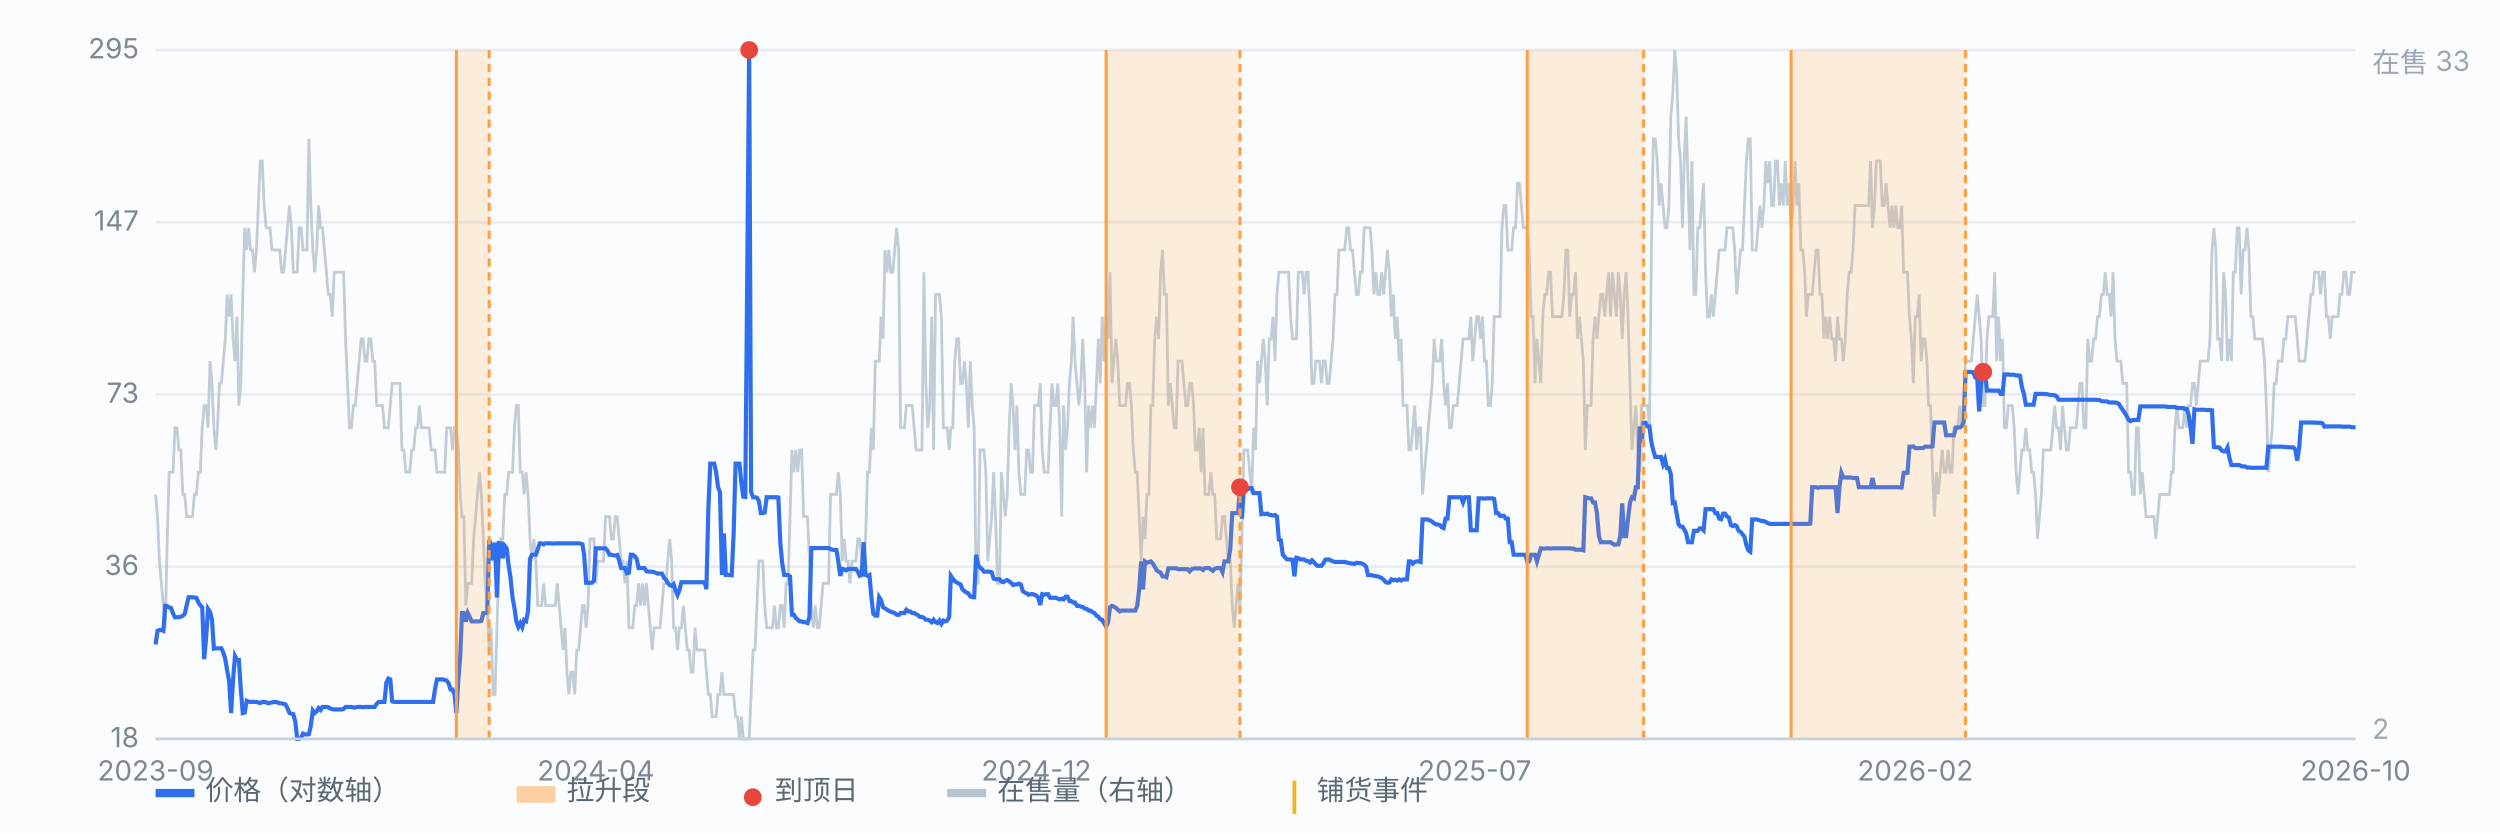
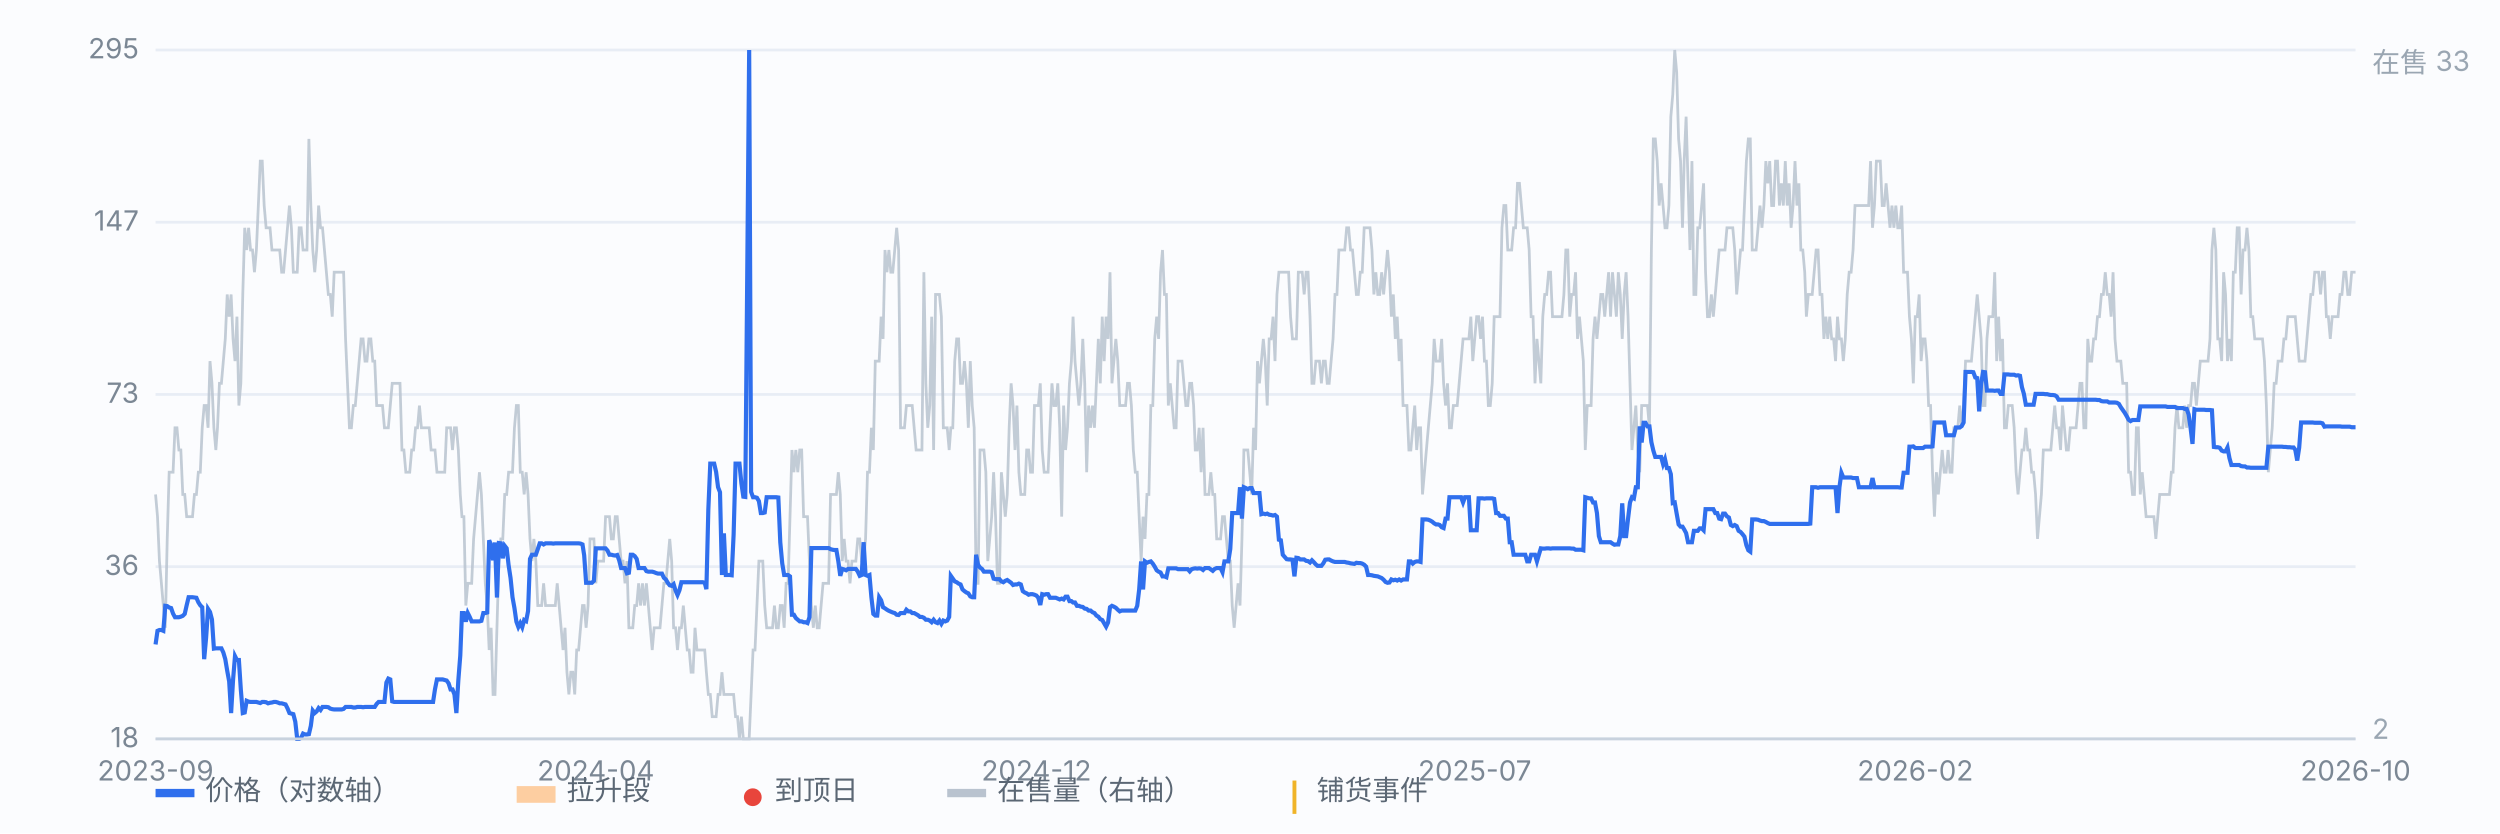
<svg xmlns="http://www.w3.org/2000/svg" viewBox="0 0 900 300" preserveAspectRatio="xMidYMid meet" style="width:100%;max-width:900px;height:auto;display:block" font-family="-apple-system,Segoe UI,Microsoft YaHei,sans-serif" font-size="10">
  <rect x="0" y="0" width="900" height="300" fill="#fbfcfe" />
  <line x1="56" y1="266.0" x2="848" y2="266.0" stroke="#e8edf5" stroke-width="1" />
  <text x="50" y="269.0" text-anchor="end" fill="#7b8794">18</text>
  <line x1="56" y1="204.0" x2="848" y2="204.0" stroke="#e8edf5" stroke-width="1" />
  <text x="50" y="207.0" text-anchor="end" fill="#7b8794">36</text>
  <line x1="56" y1="142.0" x2="848" y2="142.0" stroke="#e8edf5" stroke-width="1" />
  <text x="50" y="145.0" text-anchor="end" fill="#7b8794">73</text>
  <line x1="56" y1="80.0" x2="848" y2="80.0" stroke="#e8edf5" stroke-width="1" />
  <text x="50" y="83.0" text-anchor="end" fill="#7b8794">147</text>
  <line x1="56" y1="18.0" x2="848" y2="18.0" stroke="#e8edf5" stroke-width="1" />
  <text x="50" y="21.0" text-anchor="end" fill="#7b8794">295</text>
  <path d="M56.0 178.0 L56.7 186.0 L57.4 202.0 L58.1 210.0 L58.8 218.0 L59.5 226.0 L60.2 194.0 L60.9 170.0 L61.6 170.0 L62.3 170.0 L63.0 154.0 L63.7 154.0 L64.4 162.0 L65.1 162.0 L65.8 178.0 L66.5 178.0 L67.2 186.0 L67.9 186.0 L68.6 186.0 L69.3 186.0 L70.0 178.0 L70.7 178.0 L71.4 170.0 L72.1 170.0 L72.8 154.0 L73.5 146.0 L74.2 146.0 L74.9 154.0 L75.6 130.0 L76.3 138.0 L77.0 154.0 L77.7 162.0 L78.3 154.0 L79.0 138.0 L79.7 138.0 L80.4 130.0 L81.1 122.0 L81.8 106.0 L82.5 114.0 L83.2 106.0 L83.9 122.0 L84.6 130.0 L85.3 114.0 L86.0 146.0 L86.7 138.0 L87.4 106.0 L88.1 82.0 L88.8 90.0 L89.5 82.0 L90.2 90.0 L90.9 90.0 L91.6 98.0 L92.3 90.0 L93.0 74.0 L93.7 58.0 L94.4 58.0 L95.1 74.0 L95.8 82.0 L96.5 82.0 L97.2 82.0 L97.9 90.0 L98.6 90.0 L99.3 90.0 L100.0 90.0 L100.7 90.0 L101.4 98.0 L102.1 98.0 L102.8 90.0 L103.5 82.0 L104.2 74.0 L104.9 82.0 L105.6 98.0 L106.3 98.0 L107.0 98.0 L107.7 82.0 L108.4 82.0 L109.1 90.0 L109.8 90.0 L110.5 90.0 L111.2 50.0 L111.9 74.0 L112.6 90.0 L113.3 98.0 L114.0 90.0 L114.7 74.0 L115.4 82.0 L116.1 82.0 L116.8 90.0 L117.5 98.0 L118.2 106.0 L118.9 106.0 L119.6 114.0 L120.3 98.0 L121.0 98.0 L121.7 98.0 L122.3 98.0 L123.0 98.0 L123.7 98.0 L124.4 122.0 L125.1 138.0 L125.8 154.0 L126.5 154.0 L127.2 146.0 L127.9 146.0 L128.6 138.0 L129.3 130.0 L130.0 122.0 L130.7 122.0 L131.4 130.0 L132.1 130.0 L132.8 122.0 L133.5 122.0 L134.2 130.0 L134.9 130.0 L135.6 146.0 L136.3 146.0 L137.0 146.0 L137.7 146.0 L138.4 154.0 L139.1 154.0 L139.8 154.0 L140.5 146.0 L141.2 138.0 L141.9 138.0 L142.6 138.0 L143.3 138.0 L144.0 138.0 L144.7 162.0 L145.4 162.0 L146.1 170.0 L146.8 170.0 L147.5 170.0 L148.2 162.0 L148.9 162.0 L149.6 154.0 L150.3 154.0 L151.0 146.0 L151.7 154.0 L152.4 154.0 L153.1 154.0 L153.8 154.0 L154.5 154.0 L155.2 162.0 L155.9 162.0 L156.6 162.0 L157.3 170.0 L158.0 170.0 L158.7 170.0 L159.4 170.0 L160.1 170.0 L160.8 154.0 L161.5 154.0 L162.2 154.0 L162.9 162.0 L163.6 154.0 L164.3 154.0 L165.0 162.0 L165.7 178.0 L166.3 186.0 L167.0 186.0 L167.7 218.0 L168.4 210.0 L169.1 210.0 L169.8 210.0 L170.5 194.0 L171.2 186.0 L171.9 178.0 L172.6 170.0 L173.3 178.0 L174.0 194.0 L174.7 210.0 L175.4 218.0 L176.1 234.0 L176.8 226.0 L177.5 250.0 L178.2 250.0 L178.9 226.0 L179.6 202.0 L180.3 194.0 L181.0 194.0 L181.7 178.0 L182.4 178.0 L183.1 170.0 L183.8 170.0 L184.5 170.0 L185.2 154.0 L185.9 146.0 L186.6 146.0 L187.3 170.0 L188.0 170.0 L188.7 178.0 L189.4 170.0 L190.1 178.0 L190.8 194.0 L191.5 202.0 L192.2 194.0 L192.9 202.0 L193.6 218.0 L194.3 218.0 L195.0 218.0 L195.7 210.0 L196.4 218.0 L197.1 218.0 L197.8 218.0 L198.5 218.0 L199.2 218.0 L199.9 218.0 L200.6 210.0 L201.3 218.0 L202.0 226.0 L202.7 234.0 L203.4 226.0 L204.1 242.0 L204.8 250.0 L205.5 242.0 L206.2 242.0 L206.9 250.0 L207.6 234.0 L208.3 234.0 L209.0 226.0 L209.7 218.0 L210.3 218.0 L211.0 226.0 L211.7 218.0 L212.4 194.0 L213.1 194.0 L213.8 194.0 L214.5 210.0 L215.2 202.0 L215.9 202.0 L216.6 202.0 L217.3 202.0 L218.0 186.0 L218.7 186.0 L219.4 186.0 L220.1 194.0 L220.8 194.0 L221.5 186.0 L222.2 186.0 L222.9 194.0 L223.6 202.0 L224.3 202.0 L225.0 210.0 L225.7 202.0 L226.4 226.0 L227.1 226.0 L227.8 226.0 L228.5 218.0 L229.2 218.0 L229.9 210.0 L230.6 218.0 L231.3 210.0 L232.0 218.0 L232.7 210.0 L233.4 218.0 L234.1 226.0 L234.8 234.0 L235.5 226.0 L236.2 226.0 L236.9 226.0 L237.6 226.0 L238.3 218.0 L239.0 210.0 L239.7 210.0 L240.4 202.0 L241.1 194.0 L241.8 202.0 L242.5 226.0 L243.2 226.0 L243.9 234.0 L244.6 226.0 L245.3 226.0 L246.0 218.0 L246.7 226.0 L247.4 234.0 L248.1 234.0 L248.8 242.0 L249.5 242.0 L250.2 226.0 L250.9 234.0 L251.6 234.0 L252.3 234.0 L253.0 234.0 L253.7 234.0 L254.3 242.0 L255.0 250.0 L255.7 250.0 L256.4 258.0 L257.1 258.0 L257.8 258.0 L258.5 250.0 L259.2 250.0 L259.9 242.0 L260.6 250.0 L261.3 250.0 L262.0 250.0 L262.7 250.0 L263.4 250.0 L264.1 250.0 L264.8 258.0 L265.5 258.0 L266.2 266.0 L266.9 258.0 L267.6 266.0 L268.3 266.0 L269.0 266.0 L269.7 266.0 L270.4 250.0 L271.1 234.0 L271.8 234.0 L272.5 218.0 L273.2 202.0 L273.9 202.0 L274.6 202.0 L275.3 218.0 L276.0 226.0 L276.7 226.0 L277.4 226.0 L278.1 226.0 L278.8 218.0 L279.5 226.0 L280.2 226.0 L280.9 218.0 L281.6 218.0 L282.3 226.0 L283.0 210.0 L283.7 210.0 L284.4 186.0 L285.1 162.0 L285.8 170.0 L286.5 162.0 L287.2 170.0 L287.9 162.0 L288.6 162.0 L289.3 186.0 L290.0 186.0 L290.7 186.0 L291.4 202.0 L292.1 218.0 L292.8 226.0 L293.5 218.0 L294.2 226.0 L294.9 226.0 L295.6 218.0 L296.3 210.0 L297.0 210.0 L297.7 210.0 L298.3 210.0 L299.0 178.0 L299.7 178.0 L300.4 178.0 L301.1 178.0 L301.8 170.0 L302.5 178.0 L303.2 202.0 L303.9 194.0 L304.6 202.0 L305.3 202.0 L306.0 210.0 L306.7 202.0 L307.4 202.0 L308.1 202.0 L308.8 194.0 L309.5 194.0 L310.2 202.0 L310.9 202.0 L311.6 194.0 L312.3 170.0 L313.0 170.0 L313.7 154.0 L314.4 162.0 L315.1 130.0 L315.8 130.0 L316.5 130.0 L317.2 114.0 L317.9 122.0 L318.6 90.0 L319.3 98.0 L320.0 90.0 L320.7 98.0 L321.4 98.0 L322.1 90.0 L322.8 82.0 L323.5 90.0 L324.2 154.0 L324.9 154.0 L325.6 154.0 L326.3 146.0 L327.0 146.0 L327.7 146.0 L328.4 146.0 L329.1 154.0 L329.8 162.0 L330.5 162.0 L331.2 162.0 L331.9 162.0 L332.6 98.0 L333.3 138.0 L334.0 154.0 L334.7 146.0 L335.4 114.0 L336.1 162.0 L336.8 106.0 L337.5 106.0 L338.2 106.0 L338.9 114.0 L339.6 154.0 L340.3 154.0 L341.0 154.0 L341.7 162.0 L342.3 154.0 L343.0 154.0 L343.7 130.0 L344.4 122.0 L345.1 122.0 L345.8 138.0 L346.5 138.0 L347.2 130.0 L347.9 138.0 L348.6 154.0 L349.3 130.0 L350.0 146.0 L350.7 154.0 L351.4 210.0 L352.1 210.0 L352.8 162.0 L353.5 162.0 L354.2 162.0 L354.9 170.0 L355.6 202.0 L356.3 194.0 L357.0 186.0 L357.7 170.0 L358.4 186.0 L359.1 210.0 L359.8 210.0 L360.5 170.0 L361.2 178.0 L361.9 186.0 L362.6 178.0 L363.3 154.0 L364.0 138.0 L364.7 146.0 L365.4 162.0 L366.1 146.0 L366.8 170.0 L367.5 178.0 L368.2 178.0 L368.9 178.0 L369.6 162.0 L370.3 162.0 L371.0 170.0 L371.7 170.0 L372.4 146.0 L373.1 146.0 L373.8 146.0 L374.5 138.0 L375.2 162.0 L375.9 170.0 L376.6 170.0 L377.3 170.0 L378.0 154.0 L378.7 138.0 L379.4 146.0 L380.1 146.0 L380.8 138.0 L381.5 154.0 L382.2 186.0 L382.9 146.0 L383.6 162.0 L384.3 154.0 L385.0 138.0 L385.7 130.0 L386.3 114.0 L387.0 130.0 L387.7 138.0 L388.4 146.0 L389.1 138.0 L389.8 122.0 L390.5 138.0 L391.2 170.0 L391.9 146.0 L392.6 154.0 L393.3 146.0 L394.0 154.0 L394.7 138.0 L395.4 122.0 L396.1 138.0 L396.8 114.0 L397.5 130.0 L398.2 114.0 L398.9 122.0 L399.6 98.0 L400.3 138.0 L401.0 130.0 L401.7 122.0 L402.4 130.0 L403.1 146.0 L403.8 146.0 L404.5 146.0 L405.2 146.0 L405.9 138.0 L406.6 138.0 L407.3 146.0 L408.0 162.0 L408.7 170.0 L409.4 170.0 L410.1 186.0 L410.8 202.0 L411.5 186.0 L412.2 194.0 L412.9 178.0 L413.6 178.0 L414.3 146.0 L415.0 146.0 L415.7 122.0 L416.4 114.0 L417.1 122.0 L417.8 98.0 L418.5 90.0 L419.2 106.0 L419.9 106.0 L420.6 146.0 L421.3 138.0 L422.0 146.0 L422.7 154.0 L423.4 154.0 L424.1 130.0 L424.8 130.0 L425.5 130.0 L426.2 138.0 L426.9 146.0 L427.6 146.0 L428.3 138.0 L429.0 138.0 L429.7 146.0 L430.3 162.0 L431.0 162.0 L431.7 154.0 L432.4 170.0 L433.1 154.0 L433.8 178.0 L434.5 178.0 L435.2 178.0 L435.9 170.0 L436.6 178.0 L437.3 178.0 L438.0 194.0 L438.7 194.0 L439.4 194.0 L440.1 186.0 L440.8 186.0 L441.5 194.0 L442.2 202.0 L442.9 202.0 L443.6 218.0 L444.3 226.0 L445.0 218.0 L445.7 210.0 L446.4 218.0 L447.1 194.0 L447.8 162.0 L448.5 162.0 L449.2 162.0 L449.9 170.0 L450.6 178.0 L451.3 154.0 L452.0 162.0 L452.7 130.0 L453.4 138.0 L454.1 130.0 L454.8 122.0 L455.5 130.0 L456.2 146.0 L456.9 122.0 L457.6 122.0 L458.3 114.0 L459.0 130.0 L459.7 106.0 L460.4 98.0 L461.1 98.0 L461.8 98.0 L462.5 98.0 L463.2 98.0 L463.9 98.0 L464.6 114.0 L465.3 122.0 L466.0 122.0 L466.7 122.0 L467.4 98.0 L468.1 98.0 L468.8 98.0 L469.5 106.0 L470.2 98.0 L470.9 98.0 L471.6 114.0 L472.3 138.0 L473.0 138.0 L473.7 130.0 L474.3 130.0 L475.0 130.0 L475.7 138.0 L476.4 130.0 L477.1 130.0 L477.8 138.0 L478.5 138.0 L479.2 130.0 L479.9 122.0 L480.6 106.0 L481.3 106.0 L482.0 90.0 L482.7 90.0 L483.4 90.0 L484.1 90.0 L484.8 82.0 L485.5 82.0 L486.2 90.0 L486.9 90.0 L487.6 98.0 L488.3 106.0 L489.0 106.0 L489.7 98.0 L490.4 98.0 L491.1 82.0 L491.8 82.0 L492.5 82.0 L493.2 82.0 L493.9 90.0 L494.6 106.0 L495.3 98.0 L496.0 106.0 L496.7 106.0 L497.4 98.0 L498.1 106.0 L498.8 98.0 L499.5 90.0 L500.2 98.0 L500.9 114.0 L501.6 106.0 L502.3 122.0 L503.0 114.0 L503.7 130.0 L504.4 122.0 L505.1 146.0 L505.8 146.0 L506.5 146.0 L507.2 162.0 L507.9 162.0 L508.6 154.0 L509.3 146.0 L510.0 162.0 L510.7 154.0 L511.4 154.0 L512.1 178.0 L512.8 170.0 L513.5 162.0 L514.2 154.0 L514.9 146.0 L515.6 138.0 L516.3 122.0 L517.0 130.0 L517.7 130.0 L518.3 130.0 L519.0 122.0 L519.7 138.0 L520.4 146.0 L521.1 138.0 L521.8 154.0 L522.5 154.0 L523.2 146.0 L523.9 146.0 L524.6 146.0 L525.3 138.0 L526.0 130.0 L526.7 122.0 L527.4 122.0 L528.1 122.0 L528.8 122.0 L529.5 114.0 L530.2 130.0 L530.9 122.0 L531.6 114.0 L532.3 114.0 L533.0 122.0 L533.7 114.0 L534.4 130.0 L535.1 130.0 L535.8 146.0 L536.5 146.0 L537.2 138.0 L537.9 114.0 L538.6 114.0 L539.3 114.0 L540.0 114.0 L540.7 82.0 L541.4 74.0 L542.1 74.0 L542.8 90.0 L543.5 90.0 L544.2 90.0 L544.9 82.0 L545.6 82.0 L546.3 66.0 L547.0 66.0 L547.7 74.0 L548.4 82.0 L549.1 82.0 L549.8 82.0 L550.5 90.0 L551.2 114.0 L551.9 114.0 L552.6 138.0 L553.3 122.0 L554.0 130.0 L554.7 138.0 L555.4 114.0 L556.1 106.0 L556.8 106.0 L557.5 98.0 L558.2 98.0 L558.9 114.0 L559.6 114.0 L560.3 114.0 L561.0 114.0 L561.7 114.0 L562.3 114.0 L563.0 106.0 L563.7 90.0 L564.4 90.0 L565.1 114.0 L565.8 106.0 L566.5 106.0 L567.2 98.0 L567.9 122.0 L568.6 114.0 L569.3 122.0 L570.0 130.0 L570.7 162.0 L571.4 146.0 L572.1 146.0 L572.8 146.0 L573.5 122.0 L574.2 114.0 L574.9 122.0 L575.6 114.0 L576.3 106.0 L577.0 106.0 L577.7 114.0 L578.4 106.0 L579.1 98.0 L579.8 114.0 L580.5 98.0 L581.2 106.0 L581.9 114.0 L582.6 98.0 L583.3 106.0 L584.0 122.0 L584.7 106.0 L585.4 98.0 L586.1 114.0 L586.8 138.0 L587.5 162.0 L588.2 154.0 L588.9 146.0 L589.6 162.0 L590.3 170.0 L591.0 146.0 L591.7 146.0 L592.4 146.0 L593.1 146.0 L593.8 154.0 L594.5 90.0 L595.2 50.0 L595.9 50.0 L596.6 58.0 L597.3 74.0 L598.0 66.0 L598.7 74.0 L599.4 82.0 L600.1 82.0 L600.8 74.0 L601.5 42.0 L602.2 34.0 L602.9 18.0 L603.6 26.0 L604.3 50.0 L605.0 58.0 L605.7 82.0 L606.3 58.0 L607.0 42.0 L607.7 66.0 L608.4 90.0 L609.1 58.0 L609.8 106.0 L610.5 106.0 L611.2 82.0 L611.9 82.0 L612.6 74.0 L613.3 66.0 L614.0 98.0 L614.7 114.0 L615.4 114.0 L616.1 106.0 L616.8 114.0 L617.5 106.0 L618.2 98.0 L618.9 90.0 L619.6 90.0 L620.3 90.0 L621.0 90.0 L621.7 82.0 L622.4 82.0 L623.1 82.0 L623.8 82.0 L624.5 90.0 L625.2 106.0 L625.9 98.0 L626.6 90.0 L627.3 90.0 L628.0 74.0 L628.7 58.0 L629.4 50.0 L630.1 50.0 L630.8 90.0 L631.5 90.0 L632.2 90.0 L632.9 82.0 L633.6 74.0 L634.3 82.0 L635.0 74.0 L635.7 58.0 L636.4 66.0 L637.1 58.0 L637.8 74.0 L638.5 74.0 L639.2 58.0 L639.9 58.0 L640.6 74.0 L641.3 66.0 L642.0 74.0 L642.7 58.0 L643.4 74.0 L644.1 66.0 L644.8 82.0 L645.5 74.0 L646.2 58.0 L646.9 74.0 L647.6 66.0 L648.3 90.0 L649.0 90.0 L649.7 98.0 L650.3 114.0 L651.0 106.0 L651.7 106.0 L652.4 106.0 L653.1 98.0 L653.8 90.0 L654.5 90.0 L655.2 106.0 L655.9 106.0 L656.6 122.0 L657.3 114.0 L658.0 122.0 L658.7 114.0 L659.4 122.0 L660.1 122.0 L660.8 130.0 L661.5 114.0 L662.2 122.0 L662.9 122.0 L663.6 130.0 L664.3 122.0 L665.0 106.0 L665.7 98.0 L666.4 98.0 L667.1 90.0 L667.8 74.0 L668.5 74.0 L669.2 74.0 L669.9 74.0 L670.6 74.0 L671.3 74.0 L672.0 74.0 L672.7 74.0 L673.4 58.0 L674.1 82.0 L674.8 74.0 L675.5 58.0 L676.2 58.0 L676.9 58.0 L677.6 74.0 L678.3 74.0 L679.0 66.0 L679.7 74.0 L680.4 82.0 L681.1 74.0 L681.8 82.0 L682.5 74.0 L683.2 82.0 L683.9 82.0 L684.6 74.0 L685.3 98.0 L686.0 98.0 L686.7 98.0 L687.4 114.0 L688.1 122.0 L688.8 138.0 L689.5 114.0 L690.2 114.0 L690.9 106.0 L691.6 130.0 L692.3 122.0 L693.0 122.0 L693.7 130.0 L694.3 146.0 L695.0 146.0 L695.7 170.0 L696.4 186.0 L697.1 170.0 L697.8 178.0 L698.5 170.0 L699.2 162.0 L699.9 170.0 L700.6 170.0 L701.3 162.0 L702.0 170.0 L702.7 170.0 L703.4 154.0 L704.1 154.0 L704.8 154.0 L705.5 146.0 L706.2 154.0 L706.9 146.0 L707.6 130.0 L708.3 130.0 L709.0 130.0 L709.7 130.0 L710.4 122.0 L711.1 114.0 L711.8 106.0 L712.5 114.0 L713.2 122.0 L713.9 146.0 L714.6 146.0 L715.3 122.0 L716.0 114.0 L716.7 114.0 L717.4 114.0 L718.1 98.0 L718.8 130.0 L719.5 114.0 L720.2 130.0 L720.9 122.0 L721.6 154.0 L722.3 154.0 L723.0 146.0 L723.7 146.0 L724.4 146.0 L725.1 154.0 L725.8 170.0 L726.5 178.0 L727.2 170.0 L727.9 162.0 L728.6 162.0 L729.3 154.0 L730.0 162.0 L730.7 162.0 L731.4 170.0 L732.1 170.0 L732.8 178.0 L733.5 194.0 L734.2 186.0 L734.9 178.0 L735.6 162.0 L736.3 162.0 L737.0 162.0 L737.7 162.0 L738.3 162.0 L739.0 154.0 L739.7 146.0 L740.4 154.0 L741.1 154.0 L741.8 162.0 L742.5 146.0 L743.2 154.0 L743.9 162.0 L744.6 162.0 L745.3 154.0 L746.0 154.0 L746.7 154.0 L747.4 154.0 L748.1 146.0 L748.8 138.0 L749.5 138.0 L750.2 154.0 L750.9 154.0 L751.6 122.0 L752.3 130.0 L753.0 130.0 L753.7 122.0 L754.4 122.0 L755.1 114.0 L755.8 114.0 L756.5 106.0 L757.2 106.0 L757.9 98.0 L758.6 106.0 L759.3 106.0 L760.0 114.0 L760.7 98.0 L761.4 122.0 L762.1 130.0 L762.8 130.0 L763.5 130.0 L764.2 138.0 L764.9 138.0 L765.6 138.0 L766.3 170.0 L767.0 170.0 L767.7 178.0 L768.4 178.0 L769.1 154.0 L769.8 154.0 L770.5 178.0 L771.2 170.0 L771.9 178.0 L772.6 186.0 L773.3 186.0 L774.0 186.0 L774.7 186.0 L775.4 186.0 L776.1 194.0 L776.8 186.0 L777.5 178.0 L778.2 178.0 L778.9 178.0 L779.6 178.0 L780.3 178.0 L781.0 178.0 L781.7 170.0 L782.3 170.0 L783.0 154.0 L783.7 146.0 L784.4 154.0 L785.1 154.0 L785.8 154.0 L786.5 146.0 L787.2 154.0 L787.9 146.0 L788.6 146.0 L789.3 138.0 L790.0 138.0 L790.7 146.0 L791.4 138.0 L792.1 130.0 L792.8 130.0 L793.5 130.0 L794.2 130.0 L794.9 130.0 L795.6 122.0 L796.3 90.0 L797.0 82.0 L797.7 90.0 L798.4 122.0 L799.1 122.0 L799.8 130.0 L800.5 98.0 L801.2 106.0 L801.9 130.0 L802.6 122.0 L803.3 130.0 L804.0 98.0 L804.7 98.0 L805.4 82.0 L806.1 82.0 L806.8 106.0 L807.5 90.0 L808.2 90.0 L808.9 82.0 L809.6 90.0 L810.3 114.0 L811.0 114.0 L811.7 122.0 L812.4 122.0 L813.1 122.0 L813.8 122.0 L814.5 122.0 L815.2 130.0 L815.9 146.0 L816.6 170.0 L817.3 162.0 L818.0 154.0 L818.7 138.0 L819.4 138.0 L820.1 130.0 L820.8 130.0 L821.5 130.0 L822.2 122.0 L822.9 122.0 L823.6 114.0 L824.3 114.0 L825.0 114.0 L825.7 114.0 L826.3 114.0 L827.0 122.0 L827.7 130.0 L828.4 130.0 L829.1 130.0 L829.8 130.0 L830.5 122.0 L831.2 114.0 L831.9 106.0 L832.6 106.0 L833.3 98.0 L834.0 98.0 L834.7 98.0 L835.4 106.0 L836.1 98.0 L836.8 98.0 L837.5 114.0 L838.2 114.0 L838.9 122.0 L839.6 114.0 L840.3 114.0 L841.0 114.0 L841.7 114.0 L842.4 106.0 L843.1 106.0 L843.8 98.0 L844.5 98.0 L845.2 106.0 L845.9 106.0 L846.6 98.0 L847.3 98.0 L848.0 98.0" fill="none" stroke="#b9c3cf" stroke-width="1" opacity="0.85" />
  <text x="854" y="26" fill="#9aa6b2">在售 33</text>
  <text x="854" y="266" fill="#9aa6b2">2</text>
  <path d="M56.0 232.0 L56.7 227.1 L57.4 226.8 L58.1 226.8 L58.8 227.1 L59.5 218.1 L60.2 218.2 L60.9 218.7 L61.6 218.9 L62.3 220.9 L63.0 222.2 L63.7 222.2 L64.4 222.2 L65.1 222.0 L65.8 221.7 L66.5 221.0 L67.2 217.9 L67.9 215.0 L68.6 215.0 L69.3 215.0 L70.0 215.1 L70.7 215.2 L71.4 216.8 L72.1 217.9 L72.8 218.6 L73.5 237.3 L74.2 229.6 L74.9 219.2 L75.6 220.3 L76.3 223.0 L77.0 233.5 L77.7 233.4 L78.3 233.4 L79.0 233.4 L79.7 233.4 L80.4 234.9 L81.1 237.3 L81.8 241.5 L82.5 245.3 L83.2 256.7 L83.9 244.8 L84.6 236.2 L85.3 237.6 L86.0 237.6 L86.7 248.3 L87.4 256.7 L88.1 256.5 L88.8 252.3 L89.5 252.6 L90.2 252.7 L90.9 252.7 L91.6 252.7 L92.3 252.7 L93.0 252.9 L93.7 253.1 L94.4 252.7 L95.1 252.7 L95.8 252.8 L96.5 253.2 L97.2 253.0 L97.9 252.9 L98.6 252.7 L99.3 252.7 L100.0 252.9 L100.7 253.2 L101.4 253.2 L102.1 253.4 L102.8 253.6 L103.5 255.0 L104.2 256.7 L104.9 256.9 L105.6 257.1 L106.3 259.8 L107.0 266.0 L107.7 266.0 L108.4 265.6 L109.1 264.1 L109.8 264.4 L110.5 264.4 L111.2 264.3 L111.9 261.3 L112.6 255.8 L113.3 256.7 L114.0 256.1 L114.7 254.9 L115.4 255.6 L116.1 254.5 L116.8 254.5 L117.5 254.5 L118.2 254.6 L118.9 255.1 L119.6 255.3 L120.3 255.4 L121.0 255.4 L121.7 255.4 L122.3 255.4 L123.0 255.4 L123.7 255.2 L124.4 254.5 L125.1 254.5 L125.8 254.5 L126.5 254.5 L127.2 254.7 L127.9 254.7 L128.6 254.5 L129.3 254.5 L130.0 254.5 L130.7 254.6 L131.4 254.5 L132.1 254.5 L132.8 254.5 L133.5 254.5 L134.2 254.5 L134.9 254.5 L135.6 253.4 L136.3 252.7 L137.0 252.7 L137.7 252.7 L138.4 252.7 L139.1 245.7 L139.8 244.3 L140.5 244.6 L141.2 252.5 L141.9 252.7 L142.6 252.7 L143.3 252.7 L144.0 252.7 L144.7 252.7 L145.4 252.7 L146.1 252.7 L146.8 252.7 L147.5 252.7 L148.2 252.7 L148.9 252.7 L149.6 252.7 L150.3 252.7 L151.0 252.7 L151.7 252.7 L152.4 252.7 L153.1 252.7 L153.8 252.7 L154.5 252.7 L155.2 252.7 L155.9 252.7 L156.6 248.1 L157.3 244.6 L158.0 244.6 L158.7 244.6 L159.4 244.6 L160.1 244.8 L160.8 245.0 L161.5 246.0 L162.2 248.2 L162.9 248.2 L163.6 250.0 L164.3 256.7 L165.0 244.9 L165.7 236.0 L166.3 220.7 L167.0 220.7 L167.7 223.8 L168.4 220.7 L169.1 222.1 L169.8 223.7 L170.5 223.7 L171.2 223.7 L171.9 223.7 L172.6 223.7 L173.3 223.5 L174.0 220.7 L174.7 220.7 L175.4 220.5 L176.1 194.5 L176.8 196.2 L177.5 201.7 L178.2 195.3 L178.9 215.1 L179.6 195.5 L180.3 195.6 L181.0 201.0 L181.7 196.5 L182.4 197.4 L183.1 203.5 L183.8 208.1 L184.5 215.0 L185.2 218.9 L185.9 223.8 L186.6 225.7 L187.3 224.3 L188.0 225.8 L188.7 223.2 L189.4 223.6 L190.1 220.0 L190.8 201.2 L191.5 199.7 L192.2 199.7 L192.9 199.7 L193.6 197.7 L194.3 195.6 L195.0 195.6 L195.7 196.0 L196.4 195.6 L197.1 195.6 L197.8 195.6 L198.5 195.6 L199.2 195.7 L199.9 195.6 L200.6 195.6 L201.3 195.6 L202.0 195.6 L202.7 195.6 L203.4 195.6 L204.1 195.6 L204.8 195.6 L205.5 195.6 L206.2 195.6 L206.9 195.6 L207.6 195.6 L208.3 195.6 L209.0 195.7 L209.7 196.0 L210.3 199.9 L211.0 209.8 L211.7 209.8 L212.4 209.8 L213.1 209.8 L213.8 209.1 L214.5 197.4 L215.2 197.4 L215.9 197.4 L216.6 197.4 L217.3 197.4 L218.0 197.4 L218.7 198.2 L219.4 199.7 L220.1 199.7 L220.8 199.9 L221.5 200.0 L222.2 199.8 L222.9 201.7 L223.6 204.5 L224.3 204.5 L225.0 204.5 L225.7 206.4 L226.4 206.2 L227.1 199.7 L227.8 199.7 L228.5 200.2 L229.2 201.2 L229.9 204.5 L230.6 204.5 L231.3 204.5 L232.0 204.5 L232.7 205.6 L233.4 205.8 L234.1 205.8 L234.8 205.8 L235.5 206.0 L236.2 206.3 L236.9 206.5 L237.6 206.5 L238.3 206.5 L239.0 208.0 L239.7 208.6 L240.4 209.8 L241.1 210.7 L241.8 210.9 L242.5 210.3 L243.2 212.6 L243.9 214.2 L244.6 212.5 L245.3 209.6 L246.0 209.6 L246.7 209.6 L247.4 209.6 L248.1 209.6 L248.8 209.6 L249.5 209.6 L250.2 209.6 L250.9 209.6 L251.6 209.6 L252.3 209.6 L253.0 209.6 L253.7 209.8 L254.3 212.1 L255.0 183.4 L255.7 166.9 L256.4 166.9 L257.1 166.9 L257.8 169.9 L258.5 175.4 L259.2 177.2 L259.9 207.0 L260.6 192.0 L261.3 207.0 L262.0 207.0 L262.7 207.0 L263.4 207.1 L264.1 192.5 L264.8 166.9 L265.5 166.9 L266.2 166.9 L266.9 174.0 L267.6 178.8 L268.3 178.9 L269.0 99.3 L269.7 18.0 L270.4 177.1 L271.1 179.0 L271.8 179.0 L272.5 179.2 L273.2 180.4 L273.9 184.7 L274.6 184.7 L275.3 184.5 L276.0 179.0 L276.7 179.0 L277.4 179.0 L278.1 179.0 L278.8 179.0 L279.5 179.0 L280.2 179.1 L280.9 195.2 L281.6 202.8 L282.3 207.0 L283.0 207.0 L283.7 207.0 L284.4 207.5 L285.1 221.3 L285.8 221.3 L286.5 222.5 L287.2 223.1 L287.9 223.7 L288.6 223.7 L289.3 224.0 L290.0 224.0 L290.7 224.3 L291.4 222.2 L292.1 197.3 L292.8 197.3 L293.5 197.3 L294.2 197.3 L294.9 197.3 L295.6 197.3 L296.3 197.3 L297.0 197.3 L297.7 197.3 L298.3 197.3 L299.0 197.7 L299.7 197.9 L300.4 198.0 L301.1 198.0 L301.8 202.1 L302.5 207.3 L303.2 204.8 L303.9 205.0 L304.6 205.3 L305.3 204.8 L306.0 204.8 L306.7 204.8 L307.4 204.8 L308.1 204.8 L308.8 205.8 L309.5 207.3 L310.2 207.0 L310.9 195.2 L311.6 207.0 L312.3 207.3 L313.0 207.0 L313.7 215.0 L314.4 221.0 L315.1 221.6 L315.8 221.6 L316.5 215.0 L317.2 216.1 L317.9 218.6 L318.6 219.0 L319.3 219.5 L320.0 219.9 L320.7 220.2 L321.4 220.5 L322.1 220.7 L322.8 221.3 L323.5 221.4 L324.2 220.7 L324.9 220.7 L325.6 220.7 L326.3 219.5 L327.0 220.1 L327.7 220.1 L328.4 220.7 L329.1 220.7 L329.8 221.1 L330.5 221.5 L331.2 222.1 L331.9 222.1 L332.6 222.4 L333.3 223.1 L334.0 223.1 L334.7 223.4 L335.4 224.0 L336.1 223.1 L336.8 224.0 L337.5 224.3 L338.2 223.4 L338.9 224.6 L339.6 223.4 L340.3 223.7 L341.0 223.4 L341.7 222.1 L342.3 207.3 L343.0 208.3 L343.7 209.3 L344.4 209.6 L345.1 210.1 L345.8 210.4 L346.5 212.2 L347.2 212.8 L347.9 213.3 L348.6 213.6 L349.3 214.7 L350.0 215.0 L350.7 215.0 L351.4 199.7 L352.1 203.3 L352.8 204.3 L353.5 204.8 L354.2 205.8 L354.9 205.8 L355.6 205.8 L356.3 205.8 L357.0 206.0 L357.7 208.3 L358.4 208.5 L359.1 208.5 L359.8 208.5 L360.5 209.3 L361.2 209.6 L361.9 209.1 L362.6 208.8 L363.3 209.3 L364.0 209.8 L364.7 210.6 L365.4 210.4 L366.1 210.4 L366.8 210.1 L367.5 210.4 L368.2 212.8 L368.9 213.3 L369.6 213.6 L370.3 214.1 L371.0 213.9 L371.7 213.9 L372.4 214.1 L373.1 214.4 L373.8 215.2 L374.5 217.8 L375.2 213.9 L375.9 214.1 L376.6 213.9 L377.3 213.9 L378.0 215.2 L378.7 215.2 L379.4 215.2 L380.1 215.2 L380.8 215.5 L381.5 215.8 L382.2 215.5 L382.9 215.8 L383.6 214.8 L384.3 214.8 L385.0 216.4 L385.7 216.4 L386.3 216.9 L387.0 216.9 L387.7 218.1 L388.4 218.1 L389.1 218.4 L389.8 218.5 L390.5 219.1 L391.2 219.2 L391.9 219.8 L392.6 219.8 L393.3 220.4 L394.0 220.7 L394.7 221.6 L395.4 222.0 L396.1 222.9 L396.8 223.2 L397.5 224.4 L398.2 225.6 L398.9 224.1 L399.6 218.6 L400.3 218.1 L401.0 218.4 L401.7 218.8 L402.4 219.5 L403.1 220.1 L403.8 219.8 L404.5 219.8 L405.2 219.8 L405.9 219.8 L406.6 219.8 L407.3 219.8 L408.0 219.8 L408.7 219.8 L409.4 218.1 L410.1 212.2 L410.8 202.1 L411.5 212.2 L412.2 202.1 L412.9 202.6 L413.6 202.3 L414.3 202.1 L415.0 202.9 L415.7 204.0 L416.4 205.3 L417.1 205.8 L417.8 206.1 L418.5 207.5 L419.2 207.5 L419.9 207.8 L420.6 204.6 L421.3 204.6 L422.0 204.6 L422.7 204.6 L423.4 204.6 L424.1 204.9 L424.8 204.9 L425.5 204.9 L426.2 204.9 L426.9 204.9 L427.6 204.9 L428.3 205.7 L429.0 204.9 L429.7 204.7 L430.3 204.6 L431.0 204.7 L431.7 204.6 L432.4 204.7 L433.1 205.2 L433.8 204.5 L434.5 204.5 L435.2 204.5 L435.9 205.0 L436.6 205.5 L437.3 204.8 L438.0 204.5 L438.7 204.5 L439.4 204.5 L440.1 206.0 L440.8 202.1 L441.5 202.1 L442.2 202.1 L442.9 197.6 L443.6 184.7 L444.3 184.7 L445.0 184.7 L445.7 184.7 L446.4 175.4 L447.1 186.7 L447.8 175.4 L448.5 175.7 L449.2 176.1 L449.9 175.7 L450.6 175.7 L451.3 177.5 L452.0 177.5 L452.7 177.5 L453.4 177.5 L454.1 185.1 L454.8 184.9 L455.5 185.1 L456.2 184.9 L456.9 185.3 L457.6 185.4 L458.3 185.6 L459.0 185.4 L459.7 186.0 L460.4 194.3 L461.1 194.5 L461.8 199.7 L462.5 200.5 L463.2 201.3 L463.9 201.4 L464.6 201.4 L465.3 201.5 L466.0 207.5 L466.7 200.8 L467.4 200.9 L468.1 201.4 L468.8 201.4 L469.5 201.4 L470.2 201.9 L470.9 202.0 L471.6 202.5 L472.3 201.7 L473.0 202.4 L473.7 203.2 L474.3 203.7 L475.0 203.7 L475.7 203.7 L476.4 202.8 L477.1 201.5 L477.8 201.4 L478.5 201.4 L479.2 201.8 L479.9 202.1 L480.6 202.3 L481.3 202.3 L482.0 202.3 L482.7 202.3 L483.4 202.3 L484.1 202.3 L484.8 202.5 L485.5 202.6 L486.2 202.8 L486.9 202.9 L487.6 203.0 L488.3 202.6 L489.0 202.7 L489.7 202.7 L490.4 202.9 L491.1 203.3 L491.8 204.0 L492.5 207.0 L493.2 207.0 L493.9 207.1 L494.6 207.3 L495.3 207.4 L496.0 207.5 L496.7 207.8 L497.4 208.1 L498.1 208.7 L498.8 209.5 L499.5 209.8 L500.2 209.7 L500.9 208.6 L501.6 208.9 L502.3 208.7 L503.0 209.0 L503.7 208.6 L504.4 209.0 L505.1 208.6 L505.8 208.6 L506.5 208.6 L507.2 202.1 L507.9 202.1 L508.6 202.9 L509.3 202.3 L510.0 202.1 L510.7 202.1 L511.4 202.3 L512.1 187.0 L512.8 187.0 L513.5 187.0 L514.2 187.1 L514.9 187.4 L515.6 187.8 L516.3 188.4 L517.0 188.8 L517.7 188.8 L518.3 189.0 L519.0 189.8 L519.7 190.1 L520.4 186.7 L521.1 186.7 L521.8 179.0 L522.5 179.0 L523.2 179.0 L523.9 179.0 L524.6 179.0 L525.3 179.0 L526.0 179.0 L526.7 180.9 L527.4 179.0 L528.1 179.0 L528.8 179.0 L529.5 190.9 L530.2 190.9 L530.9 190.9 L531.6 190.9 L532.3 179.4 L533.0 179.4 L533.7 179.4 L534.4 179.5 L535.1 179.4 L535.8 179.4 L536.5 179.4 L537.2 179.4 L537.9 179.6 L538.6 184.7 L539.3 184.7 L540.0 185.7 L540.7 185.7 L541.4 185.7 L542.1 186.7 L542.8 186.7 L543.5 195.2 L544.2 195.2 L544.9 199.7 L545.6 199.7 L546.3 199.7 L547.0 199.7 L547.7 199.7 L548.4 199.7 L549.1 199.7 L549.8 202.1 L550.5 202.1 L551.2 199.7 L551.9 199.7 L552.6 199.7 L553.3 202.1 L554.0 199.7 L554.7 197.4 L555.4 197.5 L556.1 197.5 L556.8 197.4 L557.5 197.4 L558.2 197.5 L558.9 197.4 L559.6 197.4 L560.3 197.4 L561.0 197.4 L561.7 197.4 L562.3 197.4 L563.0 197.4 L563.7 197.4 L564.4 197.4 L565.1 197.4 L565.8 197.5 L566.5 197.5 L567.2 197.9 L567.9 197.9 L568.6 197.9 L569.3 197.9 L570.0 198.1 L570.7 179.0 L571.4 179.2 L572.1 179.4 L572.8 179.4 L573.5 180.9 L574.2 180.9 L574.9 184.7 L575.6 193.0 L576.3 195.2 L577.0 195.2 L577.7 195.2 L578.4 195.2 L579.1 195.2 L579.8 195.2 L580.5 195.7 L581.2 196.1 L581.9 196.0 L582.6 196.0 L583.3 193.0 L584.0 181.2 L584.7 193.0 L585.4 193.0 L586.1 186.7 L586.8 180.9 L587.5 179.0 L588.2 179.4 L588.9 175.4 L589.6 175.4 L590.3 153.5 L591.0 159.3 L591.7 152.2 L592.4 152.2 L593.1 153.5 L593.8 153.5 L594.5 159.2 L595.2 162.2 L595.9 164.5 L596.6 164.5 L597.3 164.5 L598.0 164.5 L598.7 167.1 L599.4 165.3 L600.1 168.5 L600.8 168.5 L601.5 170.7 L602.2 181.1 L602.9 180.9 L603.6 184.9 L604.3 188.8 L605.0 189.6 L605.7 189.6 L606.3 190.6 L607.0 191.9 L607.7 195.2 L608.4 195.2 L609.1 195.2 L609.8 191.1 L610.5 191.1 L611.2 191.1 L611.9 190.2 L612.6 190.2 L613.3 190.9 L614.0 183.3 L614.7 183.3 L615.4 183.3 L616.1 183.3 L616.8 183.3 L617.5 184.7 L618.2 184.7 L618.9 186.7 L619.6 186.9 L620.3 184.9 L621.0 184.9 L621.7 185.9 L622.4 186.3 L623.1 189.0 L623.8 189.4 L624.5 189.0 L625.2 189.4 L625.9 191.1 L626.6 191.5 L627.3 192.3 L628.0 193.2 L628.7 196.3 L629.4 198.1 L630.1 198.6 L630.8 187.0 L631.5 187.0 L632.2 187.0 L632.9 187.1 L633.6 187.4 L634.3 187.6 L635.0 187.6 L635.7 187.9 L636.4 188.3 L637.1 188.6 L637.8 188.6 L638.5 188.6 L639.2 188.6 L639.9 188.6 L640.6 188.6 L641.3 188.6 L642.0 188.6 L642.7 188.6 L643.4 188.6 L644.1 188.6 L644.8 188.6 L645.5 188.6 L646.2 188.6 L646.9 188.6 L647.6 188.6 L648.3 188.6 L649.0 188.6 L649.7 188.6 L650.3 188.6 L651.0 188.6 L651.7 188.5 L652.4 175.4 L653.1 175.4 L653.8 175.4 L654.5 175.6 L655.2 175.4 L655.9 175.4 L656.6 175.4 L657.3 175.4 L658.0 175.4 L658.7 175.4 L659.4 175.4 L660.1 175.4 L660.8 175.4 L661.5 184.7 L662.2 175.4 L662.9 170.2 L663.6 171.9 L664.3 171.9 L665.0 171.9 L665.7 171.9 L666.4 171.9 L667.1 172.1 L667.8 172.1 L668.5 172.1 L669.2 175.4 L669.9 175.4 L670.6 175.4 L671.3 175.4 L672.0 175.4 L672.7 175.4 L673.4 175.4 L674.1 172.1 L674.8 175.4 L675.5 175.4 L676.2 175.4 L676.9 175.4 L677.6 175.4 L678.3 175.4 L679.0 175.4 L679.7 175.4 L680.4 175.4 L681.1 175.4 L681.8 175.4 L682.5 175.4 L683.2 175.4 L683.9 175.5 L684.6 175.5 L685.3 170.2 L686.0 170.2 L686.7 170.2 L687.4 160.8 L688.1 160.8 L688.8 160.7 L689.5 161.3 L690.2 161.3 L690.9 161.3 L691.6 161.3 L692.3 161.3 L693.0 160.8 L693.7 160.8 L694.3 160.8 L695.0 160.8 L695.7 160.7 L696.4 152.1 L697.1 152.1 L697.8 152.1 L698.5 152.1 L699.2 152.1 L699.9 152.1 L700.6 156.7 L701.3 156.7 L702.0 156.7 L702.7 156.7 L703.4 156.7 L704.1 153.9 L704.8 153.9 L705.5 153.9 L706.2 153.4 L706.9 152.1 L707.6 133.9 L708.3 133.9 L709.0 133.9 L709.7 133.9 L710.4 134.0 L711.1 135.9 L711.8 136.1 L712.5 148.1 L713.2 138.2 L713.9 133.9 L714.6 134.0 L715.3 140.6 L716.0 140.6 L716.7 140.6 L717.4 140.6 L718.1 140.7 L718.8 140.6 L719.5 140.6 L720.2 141.8 L720.9 141.8 L721.6 134.8 L722.3 134.8 L723.0 134.8 L723.7 134.9 L724.4 134.9 L725.1 134.9 L725.8 135.2 L726.5 135.1 L727.2 135.3 L727.9 139.4 L728.6 141.8 L729.3 145.7 L730.0 145.7 L730.7 145.7 L731.4 145.7 L732.1 145.7 L732.8 141.8 L733.5 141.8 L734.2 141.8 L734.9 141.8 L735.6 141.8 L736.3 141.9 L737.0 141.9 L737.7 142.1 L738.3 142.2 L739.0 142.2 L739.7 142.3 L740.4 142.7 L741.1 143.9 L741.8 143.9 L742.5 143.9 L743.2 143.9 L743.9 143.9 L744.6 143.9 L745.3 143.9 L746.0 143.9 L746.7 143.9 L747.4 143.9 L748.1 143.9 L748.8 143.9 L749.5 143.9 L750.2 143.9 L750.9 143.9 L751.6 143.9 L752.3 143.9 L753.0 143.9 L753.7 143.9 L754.4 143.9 L755.1 144.0 L755.8 144.0 L756.5 144.4 L757.2 144.5 L757.9 144.5 L758.6 144.5 L759.3 144.9 L760.0 144.9 L760.7 144.9 L761.4 144.9 L762.1 145.0 L762.8 145.4 L763.5 146.6 L764.2 147.6 L764.9 148.6 L765.6 149.8 L766.3 151.1 L767.0 151.6 L767.7 151.2 L768.4 151.2 L769.1 151.2 L769.8 151.2 L770.5 146.3 L771.2 146.3 L771.9 146.3 L772.6 146.3 L773.3 146.3 L774.0 146.3 L774.7 146.3 L775.4 146.3 L776.1 146.3 L776.8 146.3 L777.5 146.3 L778.2 146.3 L778.9 146.3 L779.6 146.3 L780.3 146.5 L781.0 146.5 L781.7 146.5 L782.3 146.5 L783.0 146.5 L783.7 146.9 L784.4 146.9 L785.1 146.9 L785.8 146.9 L786.5 147.2 L787.2 147.2 L787.9 149.2 L788.6 154.0 L789.3 159.8 L790.0 147.3 L790.7 147.5 L791.4 147.5 L792.1 147.5 L792.8 147.5 L793.5 147.5 L794.2 147.6 L794.9 147.6 L795.6 147.6 L796.3 147.7 L797.0 160.9 L797.7 161.0 L798.4 161.0 L799.1 161.2 L799.8 162.2 L800.5 162.5 L801.2 162.5 L801.9 161.1 L802.6 164.9 L803.3 167.4 L804.0 167.4 L804.7 167.4 L805.4 167.4 L806.1 167.4 L806.8 167.8 L807.5 167.9 L808.2 167.9 L808.9 168.3 L809.6 168.3 L810.3 168.4 L811.0 168.4 L811.7 168.4 L812.4 168.4 L813.1 168.4 L813.8 168.4 L814.5 168.4 L815.2 168.4 L815.9 168.4 L816.6 160.8 L817.3 160.8 L818.0 160.8 L818.7 160.8 L819.4 160.8 L820.1 160.8 L820.8 160.8 L821.5 160.8 L822.2 160.9 L822.9 160.9 L823.6 161.0 L824.3 161.0 L825.0 161.1 L825.7 161.1 L826.3 161.9 L827.0 165.8 L827.7 161.2 L828.4 152.1 L829.1 152.1 L829.8 152.1 L830.5 152.1 L831.2 152.1 L831.9 152.1 L832.6 152.1 L833.3 152.2 L834.0 152.2 L834.7 152.2 L835.4 152.2 L836.1 152.4 L836.8 153.6 L837.5 153.5 L838.2 153.5 L838.9 153.5 L839.6 153.5 L840.3 153.5 L841.0 153.5 L841.7 153.5 L842.4 153.5 L843.1 153.6 L843.8 153.6 L844.5 153.6 L845.2 153.6 L845.9 153.6 L846.6 153.8 L847.3 153.8 L848.0 153.8" fill="none" stroke="#2f6fed" stroke-width="1.5" />
-   <rect x="164.3" y="18" width="11.9" height="248" fill="#ff9f43" opacity="0.18" />
-   <line x1="164.3" y1="18" x2="164.3" y2="266" stroke="#ff9f43" stroke-width="1.1" />
-   <line x1="176.1" y1="18" x2="176.1" y2="266" stroke="#ff9f43" stroke-width="1.1" stroke-dasharray="3 2" />
-   <circle cx="269.7" cy="18.0" r="3.2" fill="#e8453c" />
-   <rect x="398.2" y="18" width="48.2" height="248" fill="#ff9f43" opacity="0.18" />
-   <line x1="398.2" y1="18" x2="398.2" y2="266" stroke="#ff9f43" stroke-width="1.1" />
-   <line x1="446.4" y1="18" x2="446.4" y2="266" stroke="#ff9f43" stroke-width="1.1" stroke-dasharray="3 2" />
-   <circle cx="446.4" cy="175.4" r="3.2" fill="#e8453c" />
-   <rect x="549.8" y="18" width="41.9" height="248" fill="#ff9f43" opacity="0.18" />
-   <line x1="549.8" y1="18" x2="549.8" y2="266" stroke="#ff9f43" stroke-width="1.1" />
-   <line x1="591.7" y1="18" x2="591.7" y2="266" stroke="#ff9f43" stroke-width="1.1" stroke-dasharray="3 2" />
-   <circle cx="713.9" cy="133.9" r="3.2" fill="#e8453c" />
-   <rect x="644.8" y="18" width="62.9" height="248" fill="#ff9f43" opacity="0.18" />
-   <line x1="644.8" y1="18" x2="644.8" y2="266" stroke="#ff9f43" stroke-width="1.1" />
-   <line x1="707.6" y1="18" x2="707.6" y2="266" stroke="#ff9f43" stroke-width="1.1" stroke-dasharray="3 2" />
-   <circle cx="713.9" cy="133.9" r="3.2" fill="#e8453c" />
  <line x1="56" y1="266" x2="848" y2="266" stroke="#c8d2de" stroke-width="1" />
  <text x="56.0" y="281" text-anchor="middle" fill="#7b8794">2023-09</text>
  <text x="214.5" y="281" text-anchor="middle" fill="#7b8794">2024-04</text>
  <text x="373.1" y="281" text-anchor="middle" fill="#7b8794">2024-12</text>
  <text x="530.9" y="281" text-anchor="middle" fill="#7b8794">2025-07</text>
  <text x="689.5" y="281" text-anchor="middle" fill="#7b8794">2026-02</text>
  <text x="848.0" y="281" text-anchor="middle" fill="#7b8794">2026-10</text>
  <g transform="translate(56,292)">
    <rect x="0" y="-8" width="14" height="3" fill="#2f6fed" />
    <text x="18" y="-4" fill="#5b6774">价格（对数轴）</text>
    <rect x="130" y="-9" width="14" height="6" fill="#ff9f43" opacity="0.5" />
    <text x="148" y="-4" fill="#5b6774">拉升段</text>
    <circle cx="215" cy="-5" r="3.2" fill="#e8453c" />
    <text x="223" y="-4" fill="#5b6774">到顶日</text>
    <rect x="285" y="-8" width="14" height="3" fill="#b9c3cf" />
    <text x="303" y="-4" fill="#5b6774">在售量（右轴）</text>
    <line x1="410" y1="-11" x2="410" y2="1" stroke="#f0b429" stroke-width="1.4" />
    <text x="418" y="-4" fill="#5b6774">铺货事件</text>
  </g>
</svg>
